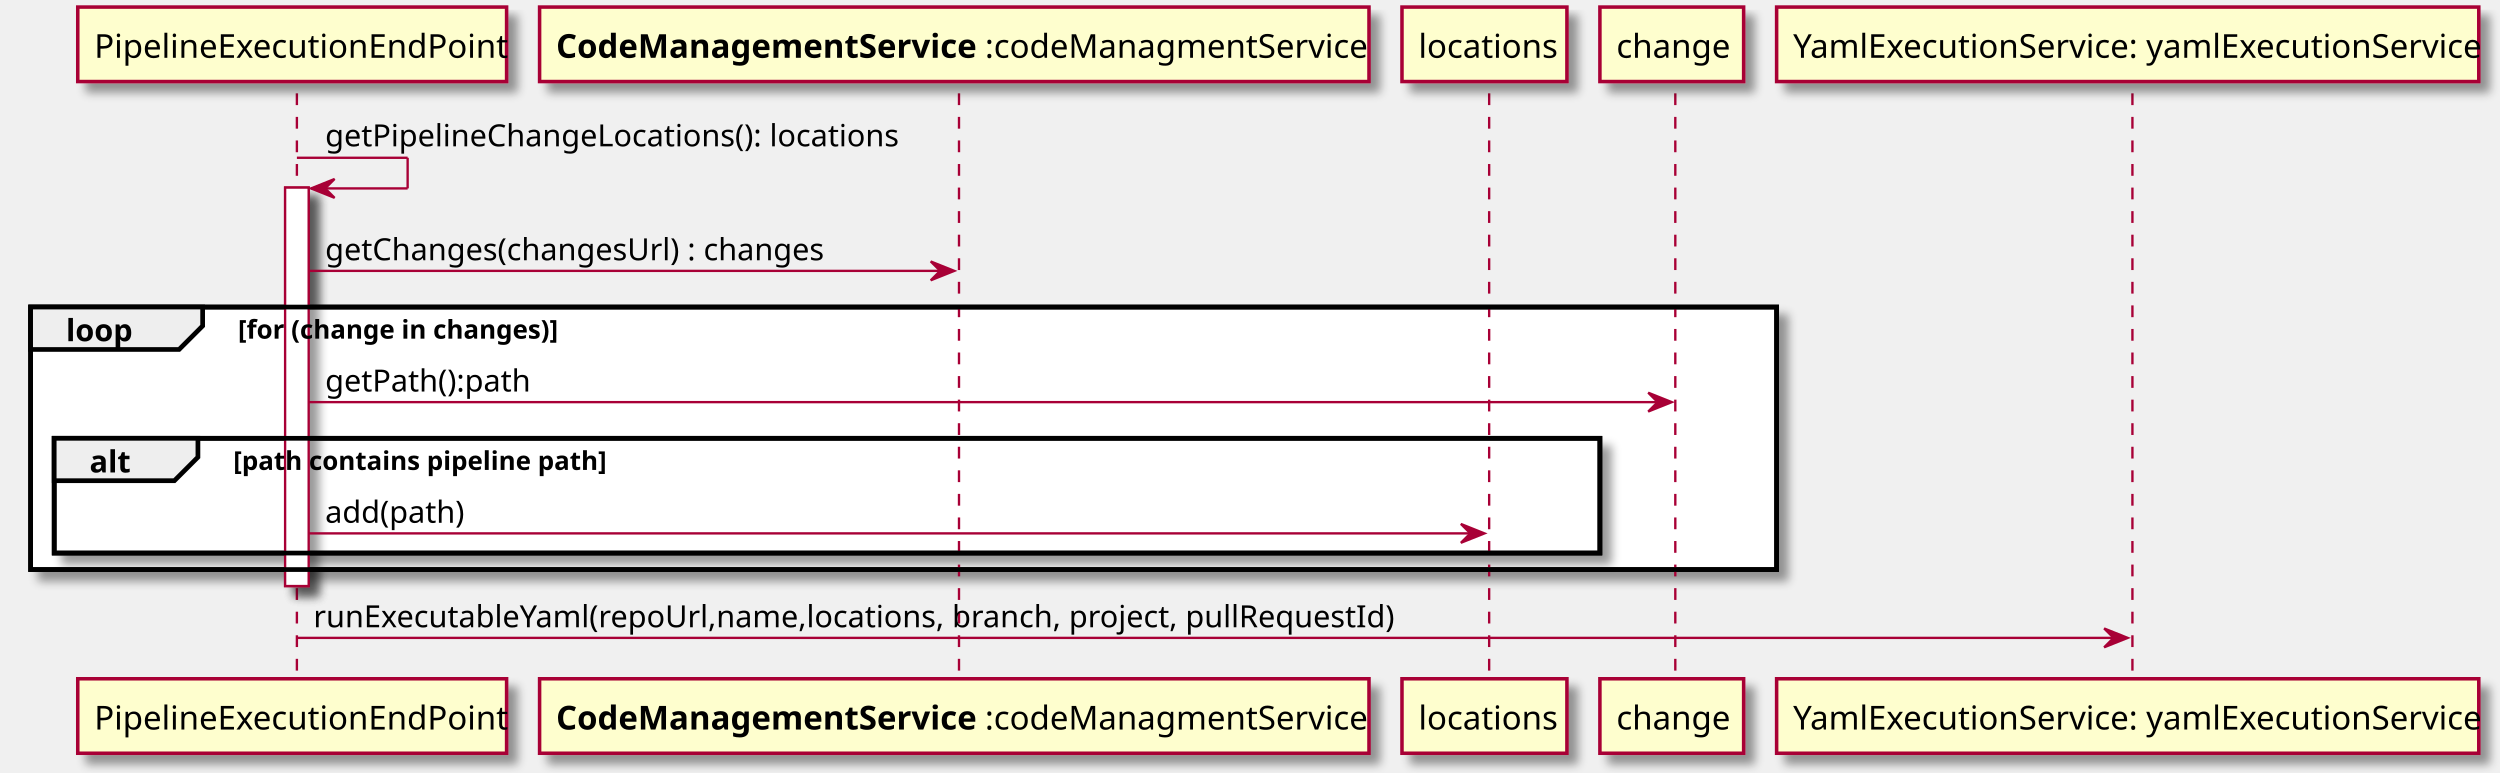
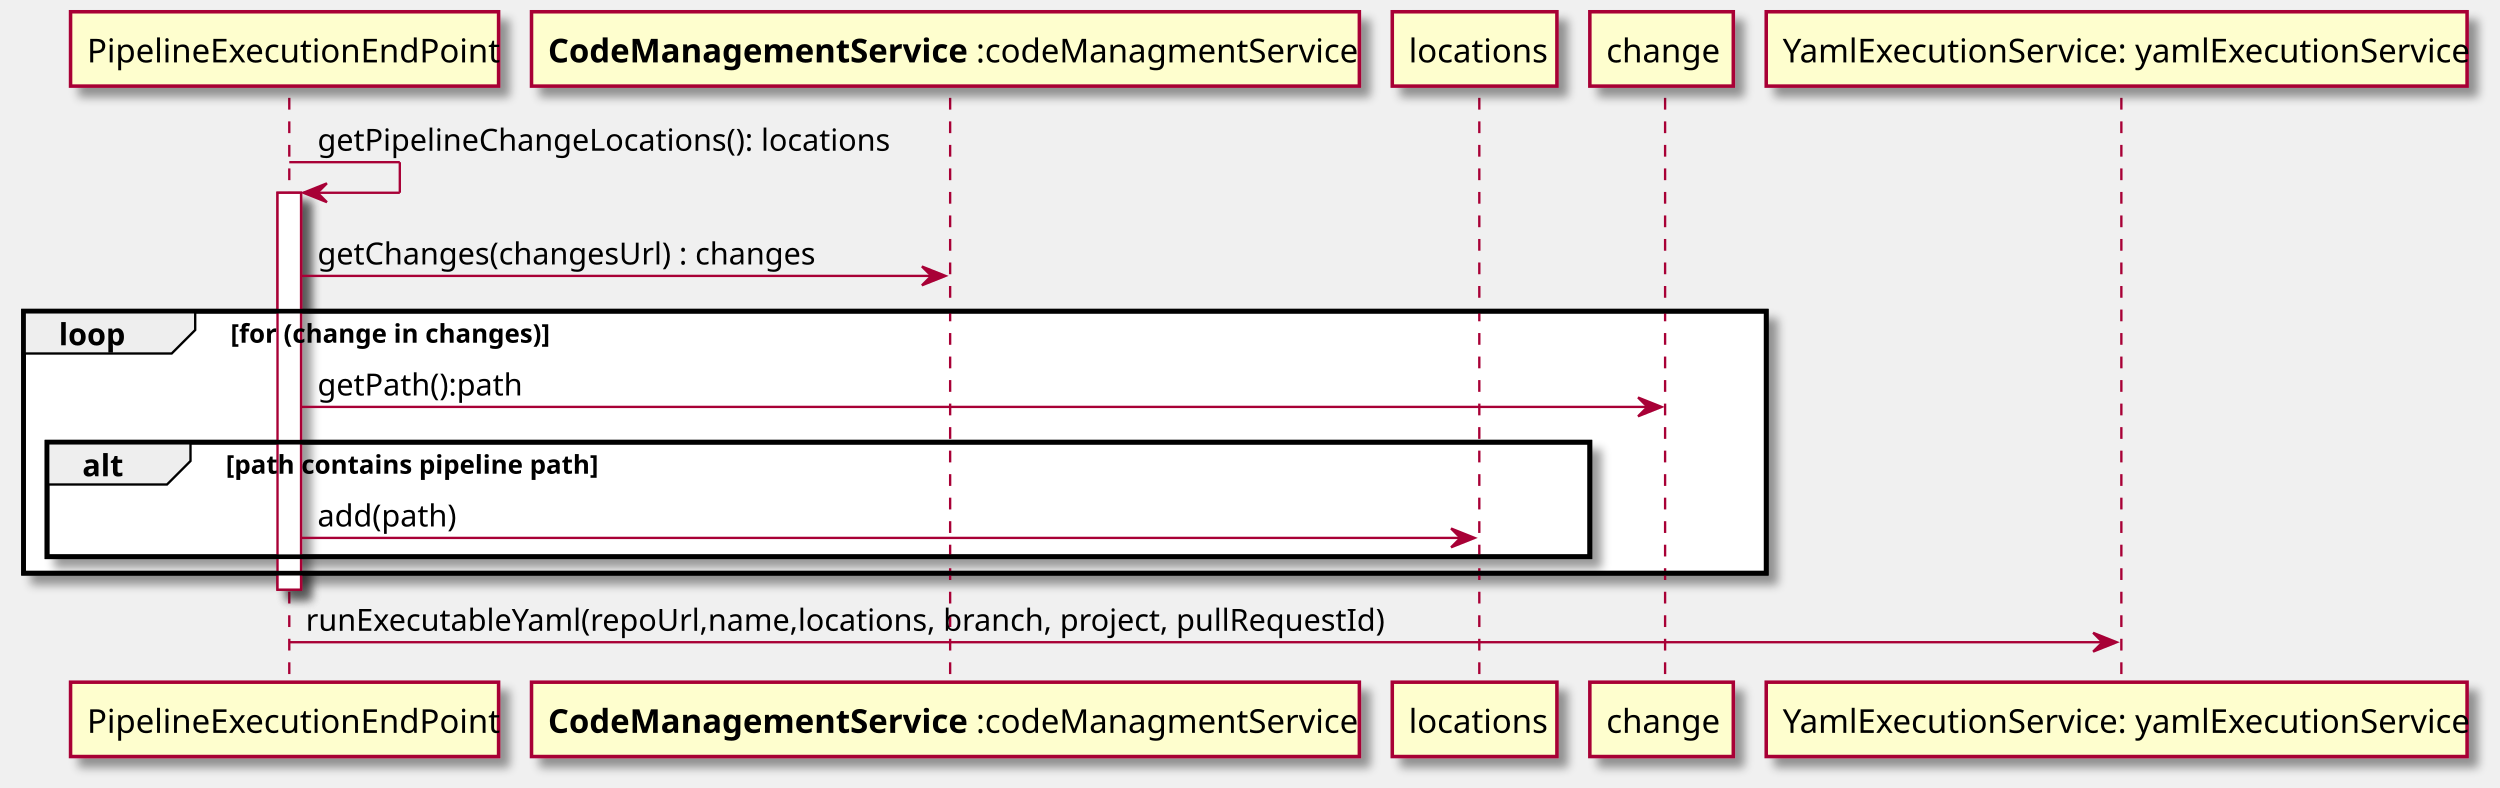
- <svg xmlns="http://www.w3.org/2000/svg" contentScriptType="application/ecmascript" contentStyleType="text/css" height="328px" preserveAspectRatio="none" style="width:1061px;height:328px;" version="1.1" viewBox="0 0 1061 328" width="1061px" zoomAndPan="magnify">
+ <svg xmlns="http://www.w3.org/2000/svg" contentScriptType="application/ecmascript" contentStyleType="text/css" height="335px" preserveAspectRatio="none" style="width:1063px;height:335px;" version="1.1" viewBox="0 0 1063 335" width="1063px" zoomAndPan="magnify">
  <defs>
-     <filter height="300%" id="fy7bdpq" width="300%" x="-1" y="-1">
+     <filter height="300%" id="fa1a39x5roa2j" width="300%" x="-1" y="-1">
      <feGaussianBlur result="blurOut" stdDeviation="2.0" />
      <feColorMatrix in="blurOut" result="blurOut2" type="matrix" values="0 0 0 0 0 0 0 0 0 0 0 0 0 0 0 0 0 0 .4 0" />
      <feOffset dx="4.0" dy="4.0" in="blurOut2" result="blurOut3" />
      <feBlend in="SourceGraphic" in2="blurOut3" mode="normal" />
    </filter>
  </defs>
  <g>
-     <rect fill="#FFFFFF" filter="url(#fy7bdpq)" height="169.109" style="stroke: #A80036; stroke-width: 1.0;" width="10" x="121" y="79.609" />
-     <rect fill="#FFFFFF" filter="url(#fy7bdpq)" height="111.406" style="stroke: #000000; stroke-width: 2.0;" width="741" x="13" y="130.312" />
-     <rect fill="#FFFFFF" filter="url(#fy7bdpq)" height="48.703" style="stroke: #000000; stroke-width: 2.0;" width="656" x="23" y="186.016" />
-     <line style="stroke: #A80036; stroke-width: 1.0; stroke-dasharray: 5.0,5.0;" x1="126" x2="126" y1="39.609" y2="289.07" />
-     <line style="stroke: #A80036; stroke-width: 1.0; stroke-dasharray: 5.0,5.0;" x1="407" x2="407" y1="39.609" y2="289.07" />
-     <line style="stroke: #A80036; stroke-width: 1.0; stroke-dasharray: 5.0,5.0;" x1="632" x2="632" y1="39.609" y2="289.07" />
-     <line style="stroke: #A80036; stroke-width: 1.0; stroke-dasharray: 5.0,5.0;" x1="711" x2="711" y1="39.609" y2="289.07" />
-     <line style="stroke: #A80036; stroke-width: 1.0; stroke-dasharray: 5.0,5.0;" x1="905" x2="905" y1="39.609" y2="289.07" />
-     <rect fill="#FEFECE" filter="url(#fy7bdpq)" height="31.609" style="stroke: #A80036; stroke-width: 1.5;" width="182" x="33" y="3" />
-     <text fill="#000000" font-family="sans-serif" font-size="14" lengthAdjust="spacingAndGlyphs" textLength="168" x="40" y="24.533">PipelineExecutionEndPoint</text>
-     <rect fill="#FEFECE" filter="url(#fy7bdpq)" height="31.609" style="stroke: #A80036; stroke-width: 1.5;" width="182" x="33" y="288.07" />
-     <text fill="#000000" font-family="sans-serif" font-size="14" lengthAdjust="spacingAndGlyphs" textLength="168" x="40" y="309.603">PipelineExecutionEndPoint</text>
-     <rect fill="#FEFECE" filter="url(#fy7bdpq)" height="31.609" style="stroke: #A80036; stroke-width: 1.5;" width="352" x="229" y="3" />
-     <text fill="#000000" font-family="sans-serif" font-size="14" font-weight="bold" lengthAdjust="spacingAndGlyphs" textLength="182" x="236" y="24.533">CodeManagementService</text>
-     <text fill="#000000" font-family="sans-serif" font-size="14" lengthAdjust="spacingAndGlyphs" textLength="156" x="418" y="24.533">:codeManagmentService</text>
-     <rect fill="#FEFECE" filter="url(#fy7bdpq)" height="31.609" style="stroke: #A80036; stroke-width: 1.5;" width="352" x="229" y="288.07" />
-     <text fill="#000000" font-family="sans-serif" font-size="14" font-weight="bold" lengthAdjust="spacingAndGlyphs" textLength="182" x="236" y="309.603">CodeManagementService</text>
-     <text fill="#000000" font-family="sans-serif" font-size="14" lengthAdjust="spacingAndGlyphs" textLength="156" x="418" y="309.603">:codeManagmentService</text>
-     <rect fill="#FEFECE" filter="url(#fy7bdpq)" height="31.609" style="stroke: #A80036; stroke-width: 1.5;" width="70" x="595" y="3" />
-     <text fill="#000000" font-family="sans-serif" font-size="14" lengthAdjust="spacingAndGlyphs" textLength="56" x="602" y="24.533">locations</text>
-     <rect fill="#FEFECE" filter="url(#fy7bdpq)" height="31.609" style="stroke: #A80036; stroke-width: 1.5;" width="70" x="595" y="288.07" />
-     <text fill="#000000" font-family="sans-serif" font-size="14" lengthAdjust="spacingAndGlyphs" textLength="56" x="602" y="309.603">locations</text>
-     <rect fill="#FEFECE" filter="url(#fy7bdpq)" height="31.609" style="stroke: #A80036; stroke-width: 1.5;" width="61" x="679" y="3" />
-     <text fill="#000000" font-family="sans-serif" font-size="14" lengthAdjust="spacingAndGlyphs" textLength="47" x="686" y="24.533">change</text>
-     <rect fill="#FEFECE" filter="url(#fy7bdpq)" height="31.609" style="stroke: #A80036; stroke-width: 1.5;" width="61" x="679" y="288.07" />
-     <text fill="#000000" font-family="sans-serif" font-size="14" lengthAdjust="spacingAndGlyphs" textLength="47" x="686" y="309.603">change</text>
-     <rect fill="#FEFECE" filter="url(#fy7bdpq)" height="31.609" style="stroke: #A80036; stroke-width: 1.5;" width="298" x="754" y="3" />
-     <text fill="#000000" font-family="sans-serif" font-size="14" lengthAdjust="spacingAndGlyphs" textLength="284" x="761" y="24.533">YamlExecutionService: yamlExecutionService</text>
-     <rect fill="#FEFECE" filter="url(#fy7bdpq)" height="31.609" style="stroke: #A80036; stroke-width: 1.5;" width="298" x="754" y="288.07" />
-     <text fill="#000000" font-family="sans-serif" font-size="14" lengthAdjust="spacingAndGlyphs" textLength="284" x="761" y="309.603">YamlExecutionService: yamlExecutionService</text>
-     <rect fill="#FFFFFF" filter="url(#fy7bdpq)" height="169.109" style="stroke: #A80036; stroke-width: 1.0;" width="10" x="121" y="79.609" />
-     <line style="stroke: #A80036; stroke-width: 1.0;" x1="126" x2="173" y1="66.961" y2="66.961" />
-     <line style="stroke: #A80036; stroke-width: 1.0;" x1="173" x2="173" y1="66.961" y2="79.961" />
-     <line style="stroke: #A80036; stroke-width: 1.0;" x1="132" x2="173" y1="79.961" y2="79.961" />
-     <polygon fill="#A80036" points="142,75.961,132,79.961,142,83.961,138,79.961" style="stroke: #A80036; stroke-width: 1.0;" />
-     <text fill="#000000" font-family="sans-serif" font-size="13" lengthAdjust="spacingAndGlyphs" textLength="232" x="138" y="62.105">getPipelineChangeLocations(): locations</text>
-     <polygon fill="#A80036" points="395,110.961,405,114.961,395,118.961,399,114.961" style="stroke: #A80036; stroke-width: 1.0;" />
-     <line style="stroke: #A80036; stroke-width: 1.0;" x1="131" x2="401" y1="114.961" y2="114.961" />
-     <text fill="#000000" font-family="sans-serif" font-size="13" lengthAdjust="spacingAndGlyphs" textLength="203" x="138" y="110.456">getChanges(changesUrl) : changes</text>
-     <rect fill="none" height="111.406" style="stroke: #000000; stroke-width: 2.0;" width="741" x="13" y="130.312" />
-     <polygon fill="#EEEEEE" points="13,130.312,86,130.312,86,138.312,76,148.312,13,148.312,13,130.312" style="stroke: #000000; stroke-width: 2.0;" />
-     <text fill="#000000" font-family="sans-serif" font-size="13" font-weight="bold" lengthAdjust="spacingAndGlyphs" textLength="28" x="28" y="144.808">loop</text>
-     <text fill="#000000" font-family="sans-serif" font-size="11" font-weight="bold" lengthAdjust="spacingAndGlyphs" textLength="138" x="101" y="143.731">[for (change in changes)]</text>
-     <polygon fill="#A80036" points="699.5,166.664,709.5,170.664,699.5,174.664,703.5,170.664" style="stroke: #A80036; stroke-width: 1.0;" />
-     <line style="stroke: #A80036; stroke-width: 1.0;" x1="131" x2="705.5" y1="170.664" y2="170.664" />
-     <text fill="#000000" font-family="sans-serif" font-size="13" lengthAdjust="spacingAndGlyphs" textLength="82" x="138" y="166.159">getPath():path</text>
-     <rect fill="none" height="48.703" style="stroke: #000000; stroke-width: 2.0;" width="656" x="23" y="186.016" />
-     <polygon fill="#EEEEEE" points="23,186.016,84,186.016,84,194.016,74,204.016,23,204.016,23,186.016" style="stroke: #000000; stroke-width: 2.0;" />
-     <text fill="#000000" font-family="sans-serif" font-size="13" font-weight="bold" lengthAdjust="spacingAndGlyphs" textLength="16" x="38" y="200.511">alt</text>
-     <text fill="#000000" font-family="sans-serif" font-size="11" font-weight="bold" lengthAdjust="spacingAndGlyphs" textLength="156" x="99" y="199.435">[path contains pipeline path]</text>
-     <polygon fill="#A80036" points="620,222.367,630,226.367,620,230.367,624,226.367" style="stroke: #A80036; stroke-width: 1.0;" />
-     <line style="stroke: #A80036; stroke-width: 1.0;" x1="131" x2="626" y1="226.367" y2="226.367" />
-     <text fill="#000000" font-family="sans-serif" font-size="13" lengthAdjust="spacingAndGlyphs" textLength="54" x="138" y="221.862">add(path)</text>
-     <polygon fill="#A80036" points="893,266.719,903,270.719,893,274.719,897,270.719" style="stroke: #A80036; stroke-width: 1.0;" />
-     <line style="stroke: #A80036; stroke-width: 1.0;" x1="126" x2="899" y1="270.719" y2="270.719" />
-     <text fill="#000000" font-family="sans-serif" font-size="13" lengthAdjust="spacingAndGlyphs" textLength="434" x="133" y="266.214">runExecutableYaml(repoUrl,name,locations, branch, project, pullRequestId)</text>
+     <rect fill="#FFFFFF" filter="url(#fa1a39x5roa2j)" height="168.758" style="stroke:#A80036;stroke-width:1.0;" width="10" x="118" y="81.961" />
+     <rect fill="#FFFFFF" filter="url(#fa1a39x5roa2j)" height="111.406" style="stroke:#000000;stroke-width:2.0;" width="741" x="10" y="132.312" />
+     <rect fill="#FFFFFF" filter="url(#fa1a39x5roa2j)" height="48.703" style="stroke:#000000;stroke-width:2.0;" width="656" x="20" y="188.016" />
+     <line style="stroke:#A80036;stroke-width:1.0;stroke-dasharray:5.0,5.0;" x1="123" x2="123" y1="41.609" y2="291.07" />
+     <line style="stroke:#A80036;stroke-width:1.0;stroke-dasharray:5.0,5.0;" x1="404" x2="404" y1="41.609" y2="291.07" />
+     <line style="stroke:#A80036;stroke-width:1.0;stroke-dasharray:5.0,5.0;" x1="629" x2="629" y1="41.609" y2="291.07" />
+     <line style="stroke:#A80036;stroke-width:1.0;stroke-dasharray:5.0,5.0;" x1="708" x2="708" y1="41.609" y2="291.07" />
+     <line style="stroke:#A80036;stroke-width:1.0;stroke-dasharray:5.0,5.0;" x1="902" x2="902" y1="41.609" y2="291.07" />
+     <rect fill="#FEFECE" filter="url(#fa1a39x5roa2j)" height="31.609" style="stroke:#A80036;stroke-width:1.5;" width="182" x="30" y="5" />
+     <text fill="#000000" font-family="sans-serif" font-size="14" lengthAdjust="spacing" textLength="168" x="37" y="26.533">PipelineExecutionEndPoint</text>
+     <rect fill="#FEFECE" filter="url(#fa1a39x5roa2j)" height="31.609" style="stroke:#A80036;stroke-width:1.5;" width="182" x="30" y="290.07" />
+     <text fill="#000000" font-family="sans-serif" font-size="14" lengthAdjust="spacing" textLength="168" x="37" y="311.603">PipelineExecutionEndPoint</text>
+     <rect fill="#FEFECE" filter="url(#fa1a39x5roa2j)" height="31.609" style="stroke:#A80036;stroke-width:1.5;" width="352" x="226" y="5" />
+     <text fill="#000000" font-family="sans-serif" font-size="14" font-weight="bold" lengthAdjust="spacing" textLength="182" x="233" y="26.533">CodeManagementService</text>
+     <text fill="#000000" font-family="sans-serif" font-size="14" lengthAdjust="spacing" textLength="156" x="415" y="26.533">:codeManagmentService</text>
+     <rect fill="#FEFECE" filter="url(#fa1a39x5roa2j)" height="31.609" style="stroke:#A80036;stroke-width:1.5;" width="352" x="226" y="290.07" />
+     <text fill="#000000" font-family="sans-serif" font-size="14" font-weight="bold" lengthAdjust="spacing" textLength="182" x="233" y="311.603">CodeManagementService</text>
+     <text fill="#000000" font-family="sans-serif" font-size="14" lengthAdjust="spacing" textLength="156" x="415" y="311.603">:codeManagmentService</text>
+     <rect fill="#FEFECE" filter="url(#fa1a39x5roa2j)" height="31.609" style="stroke:#A80036;stroke-width:1.5;" width="70" x="592" y="5" />
+     <text fill="#000000" font-family="sans-serif" font-size="14" lengthAdjust="spacing" textLength="56" x="599" y="26.533">locations</text>
+     <rect fill="#FEFECE" filter="url(#fa1a39x5roa2j)" height="31.609" style="stroke:#A80036;stroke-width:1.5;" width="70" x="592" y="290.07" />
+     <text fill="#000000" font-family="sans-serif" font-size="14" lengthAdjust="spacing" textLength="56" x="599" y="311.603">locations</text>
+     <rect fill="#FEFECE" filter="url(#fa1a39x5roa2j)" height="31.609" style="stroke:#A80036;stroke-width:1.5;" width="61" x="676" y="5" />
+     <text fill="#000000" font-family="sans-serif" font-size="14" lengthAdjust="spacing" textLength="47" x="683" y="26.533">change</text>
+     <rect fill="#FEFECE" filter="url(#fa1a39x5roa2j)" height="31.609" style="stroke:#A80036;stroke-width:1.5;" width="61" x="676" y="290.07" />
+     <text fill="#000000" font-family="sans-serif" font-size="14" lengthAdjust="spacing" textLength="47" x="683" y="311.603">change</text>
+     <rect fill="#FEFECE" filter="url(#fa1a39x5roa2j)" height="31.609" style="stroke:#A80036;stroke-width:1.5;" width="298" x="751" y="5" />
+     <text fill="#000000" font-family="sans-serif" font-size="14" lengthAdjust="spacing" textLength="284" x="758" y="26.533">YamlExecutionService: yamlExecutionService</text>
+     <rect fill="#FEFECE" filter="url(#fa1a39x5roa2j)" height="31.609" style="stroke:#A80036;stroke-width:1.5;" width="298" x="751" y="290.07" />
+     <text fill="#000000" font-family="sans-serif" font-size="14" lengthAdjust="spacing" textLength="284" x="758" y="311.603">YamlExecutionService: yamlExecutionService</text>
+     <rect fill="#FFFFFF" filter="url(#fa1a39x5roa2j)" height="168.758" style="stroke:#A80036;stroke-width:1.0;" width="10" x="118" y="81.961" />
+     <line style="stroke:#A80036;stroke-width:1.0;" x1="123" x2="170" y1="68.961" y2="68.961" />
+     <line style="stroke:#A80036;stroke-width:1.0;" x1="170" x2="170" y1="68.961" y2="81.961" />
+     <line style="stroke:#A80036;stroke-width:1.0;" x1="129" x2="170" y1="81.961" y2="81.961" />
+     <polygon fill="#A80036" points="139,77.961,129,81.961,139,85.961,135,81.961" style="stroke:#A80036;stroke-width:1.0;" />
+     <text fill="#000000" font-family="sans-serif" font-size="13" lengthAdjust="spacing" textLength="232" x="135" y="64.105">getPipelineChangeLocations(): locations</text>
+     <polygon fill="#A80036" points="392,113.312,402,117.312,392,121.312,396,117.312" style="stroke:#A80036;stroke-width:1.0;" />
+     <line style="stroke:#A80036;stroke-width:1.0;" x1="128" x2="398" y1="117.312" y2="117.312" />
+     <text fill="#000000" font-family="sans-serif" font-size="13" lengthAdjust="spacing" textLength="203" x="135" y="112.456">getChanges(changesUrl) : changes</text>
+     <path d="M10,132.312 L83,132.312 L83,140.312 L73,150.312 L10,150.312 L10,132.312 " fill="#EEEEEE" style="stroke:#000000;stroke-width:1.0;" />
+     <rect fill="none" height="111.406" style="stroke:#000000;stroke-width:2.0;" width="741" x="10" y="132.312" />
+     <text fill="#000000" font-family="sans-serif" font-size="13" font-weight="bold" lengthAdjust="spacing" textLength="28" x="25" y="146.808">loop</text>
+     <text fill="#000000" font-family="sans-serif" font-size="11" font-weight="bold" lengthAdjust="spacing" textLength="138" x="98" y="145.731">[for (change in changes)]</text>
+     <polygon fill="#A80036" points="696.5,169.016,706.5,173.016,696.5,177.016,700.5,173.016" style="stroke:#A80036;stroke-width:1.0;" />
+     <line style="stroke:#A80036;stroke-width:1.0;" x1="128" x2="702.5" y1="173.016" y2="173.016" />
+     <text fill="#000000" font-family="sans-serif" font-size="13" lengthAdjust="spacing" textLength="82" x="135" y="168.159">getPath():path</text>
+     <path d="M20,188.016 L81,188.016 L81,196.016 L71,206.016 L20,206.016 L20,188.016 " fill="#EEEEEE" style="stroke:#000000;stroke-width:1.0;" />
+     <rect fill="none" height="48.703" style="stroke:#000000;stroke-width:2.0;" width="656" x="20" y="188.016" />
+     <text fill="#000000" font-family="sans-serif" font-size="13" font-weight="bold" lengthAdjust="spacing" textLength="16" x="35" y="202.511">alt</text>
+     <text fill="#000000" font-family="sans-serif" font-size="11" font-weight="bold" lengthAdjust="spacing" textLength="156" x="96" y="201.435">[path contains pipeline path]</text>
+     <polygon fill="#A80036" points="617,224.719,627,228.719,617,232.719,621,228.719" style="stroke:#A80036;stroke-width:1.0;" />
+     <line style="stroke:#A80036;stroke-width:1.0;" x1="128" x2="623" y1="228.719" y2="228.719" />
+     <text fill="#000000" font-family="sans-serif" font-size="13" lengthAdjust="spacing" textLength="54" x="135" y="223.862">add(path)</text>
+     <polygon fill="#A80036" points="890,269.07,900,273.07,890,277.07,894,273.07" style="stroke:#A80036;stroke-width:1.0;" />
+     <line style="stroke:#A80036;stroke-width:1.0;" x1="123" x2="896" y1="273.07" y2="273.07" />
+     <text fill="#000000" font-family="sans-serif" font-size="13" lengthAdjust="spacing" textLength="434" x="130" y="268.214">runExecutableYaml(repoUrl,name,locations, branch, project, pullRequestId)</text>
  </g>
</svg>
